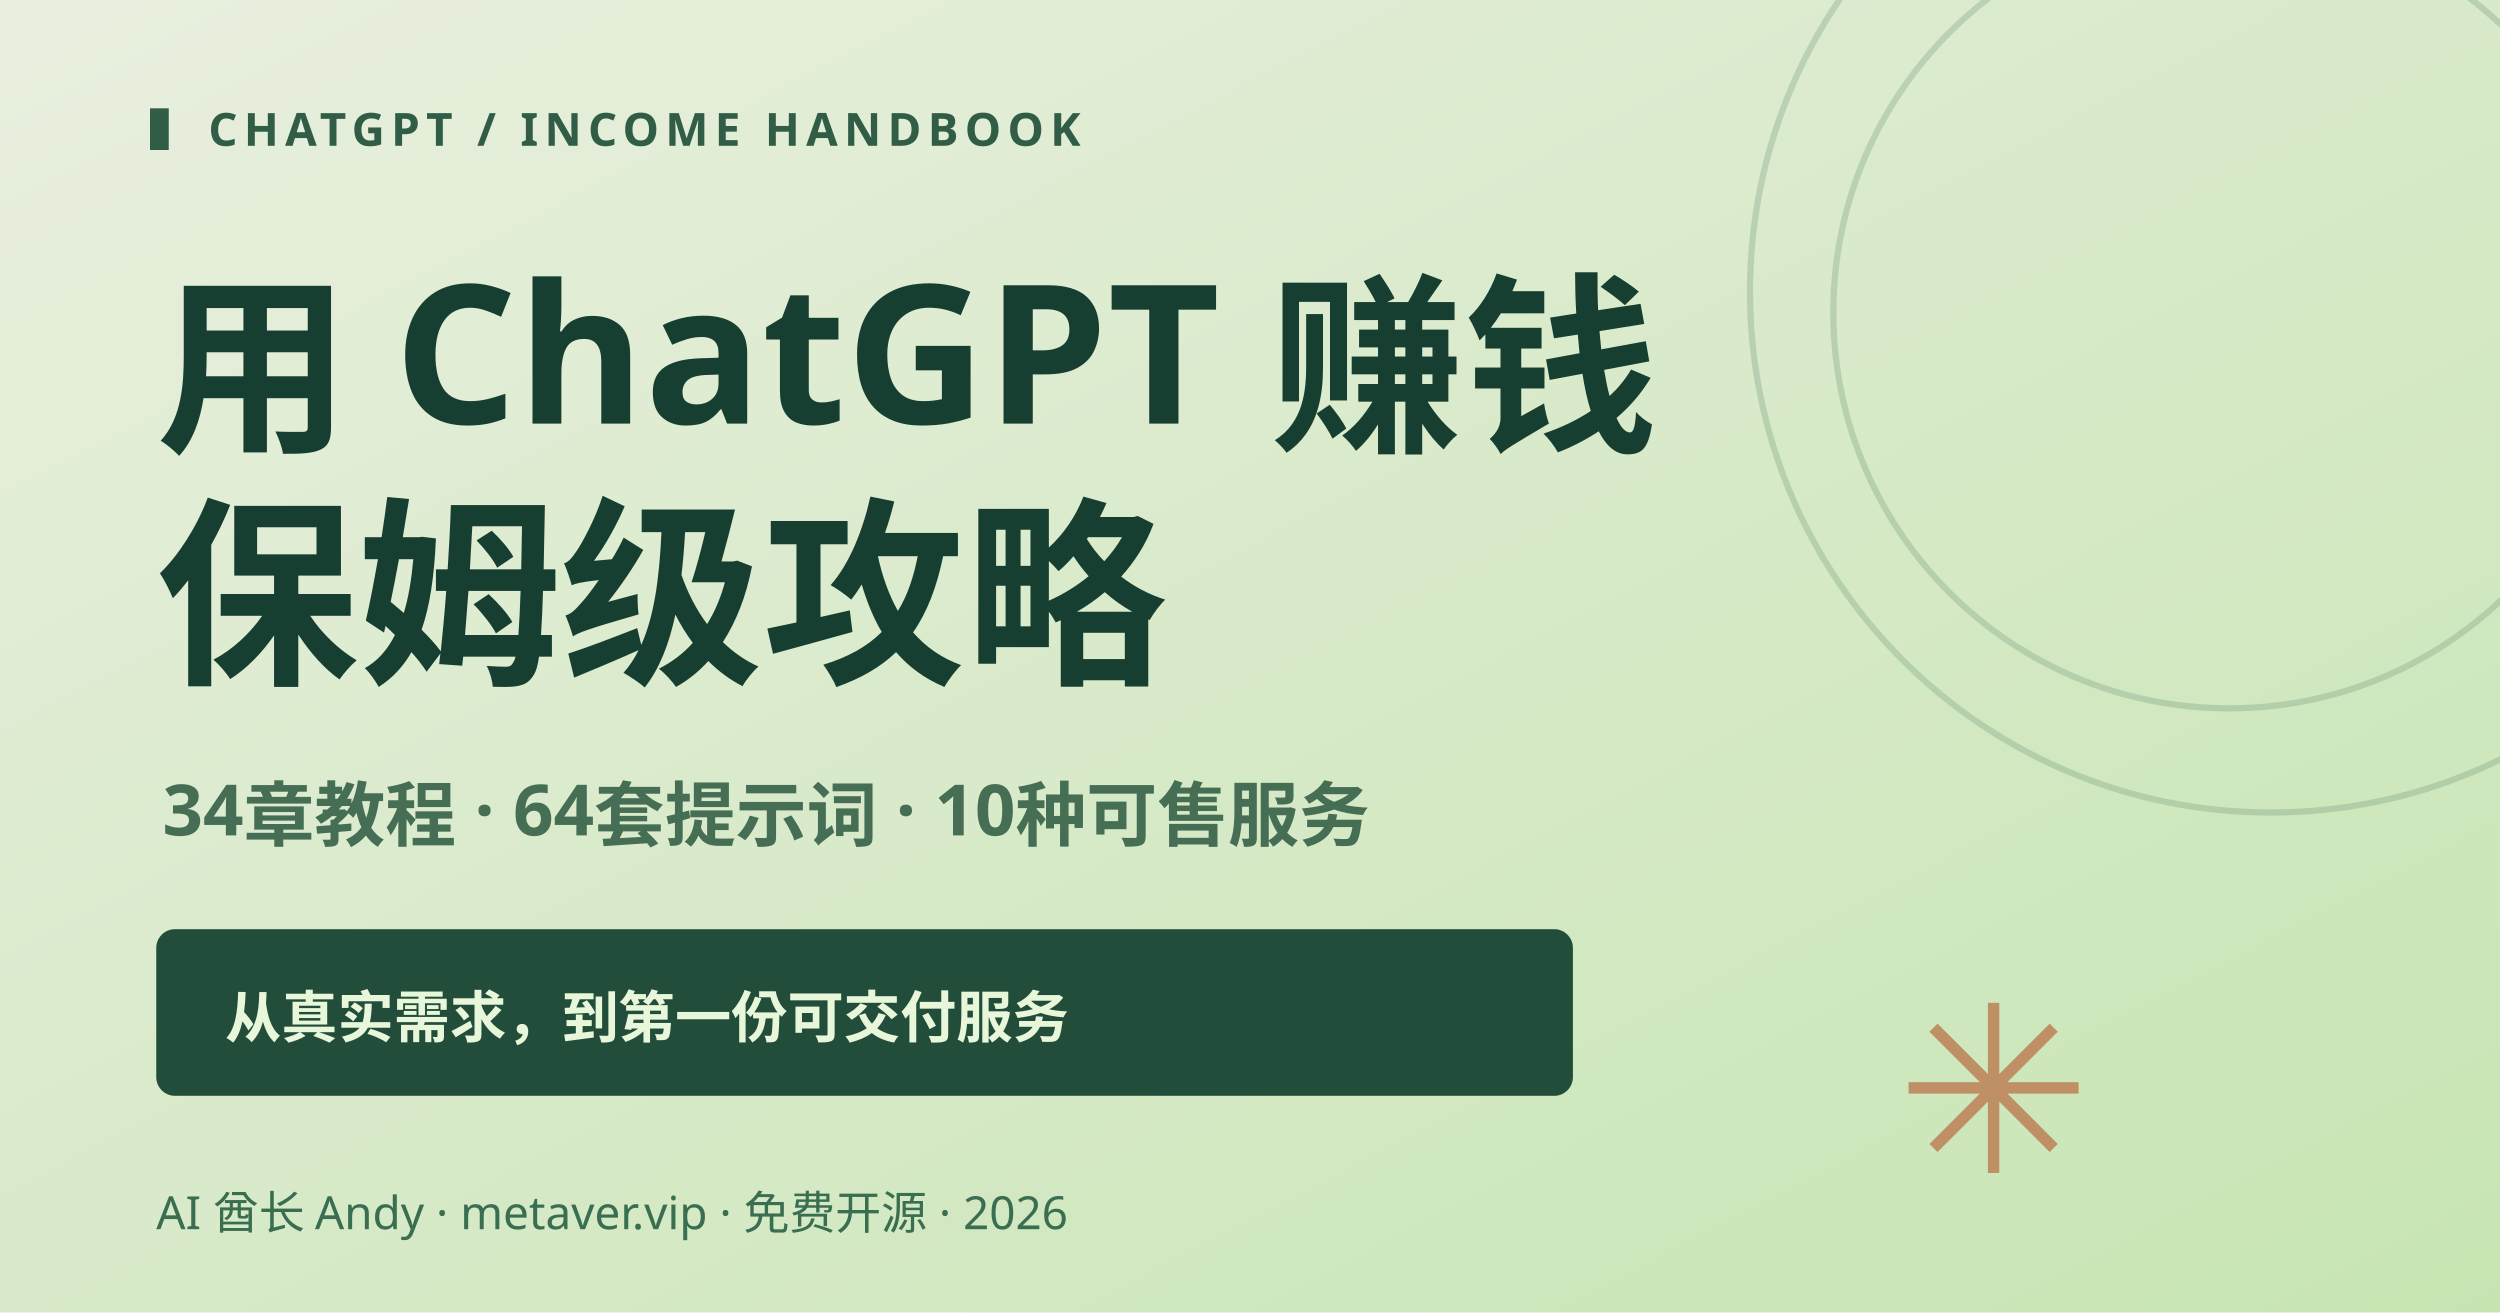
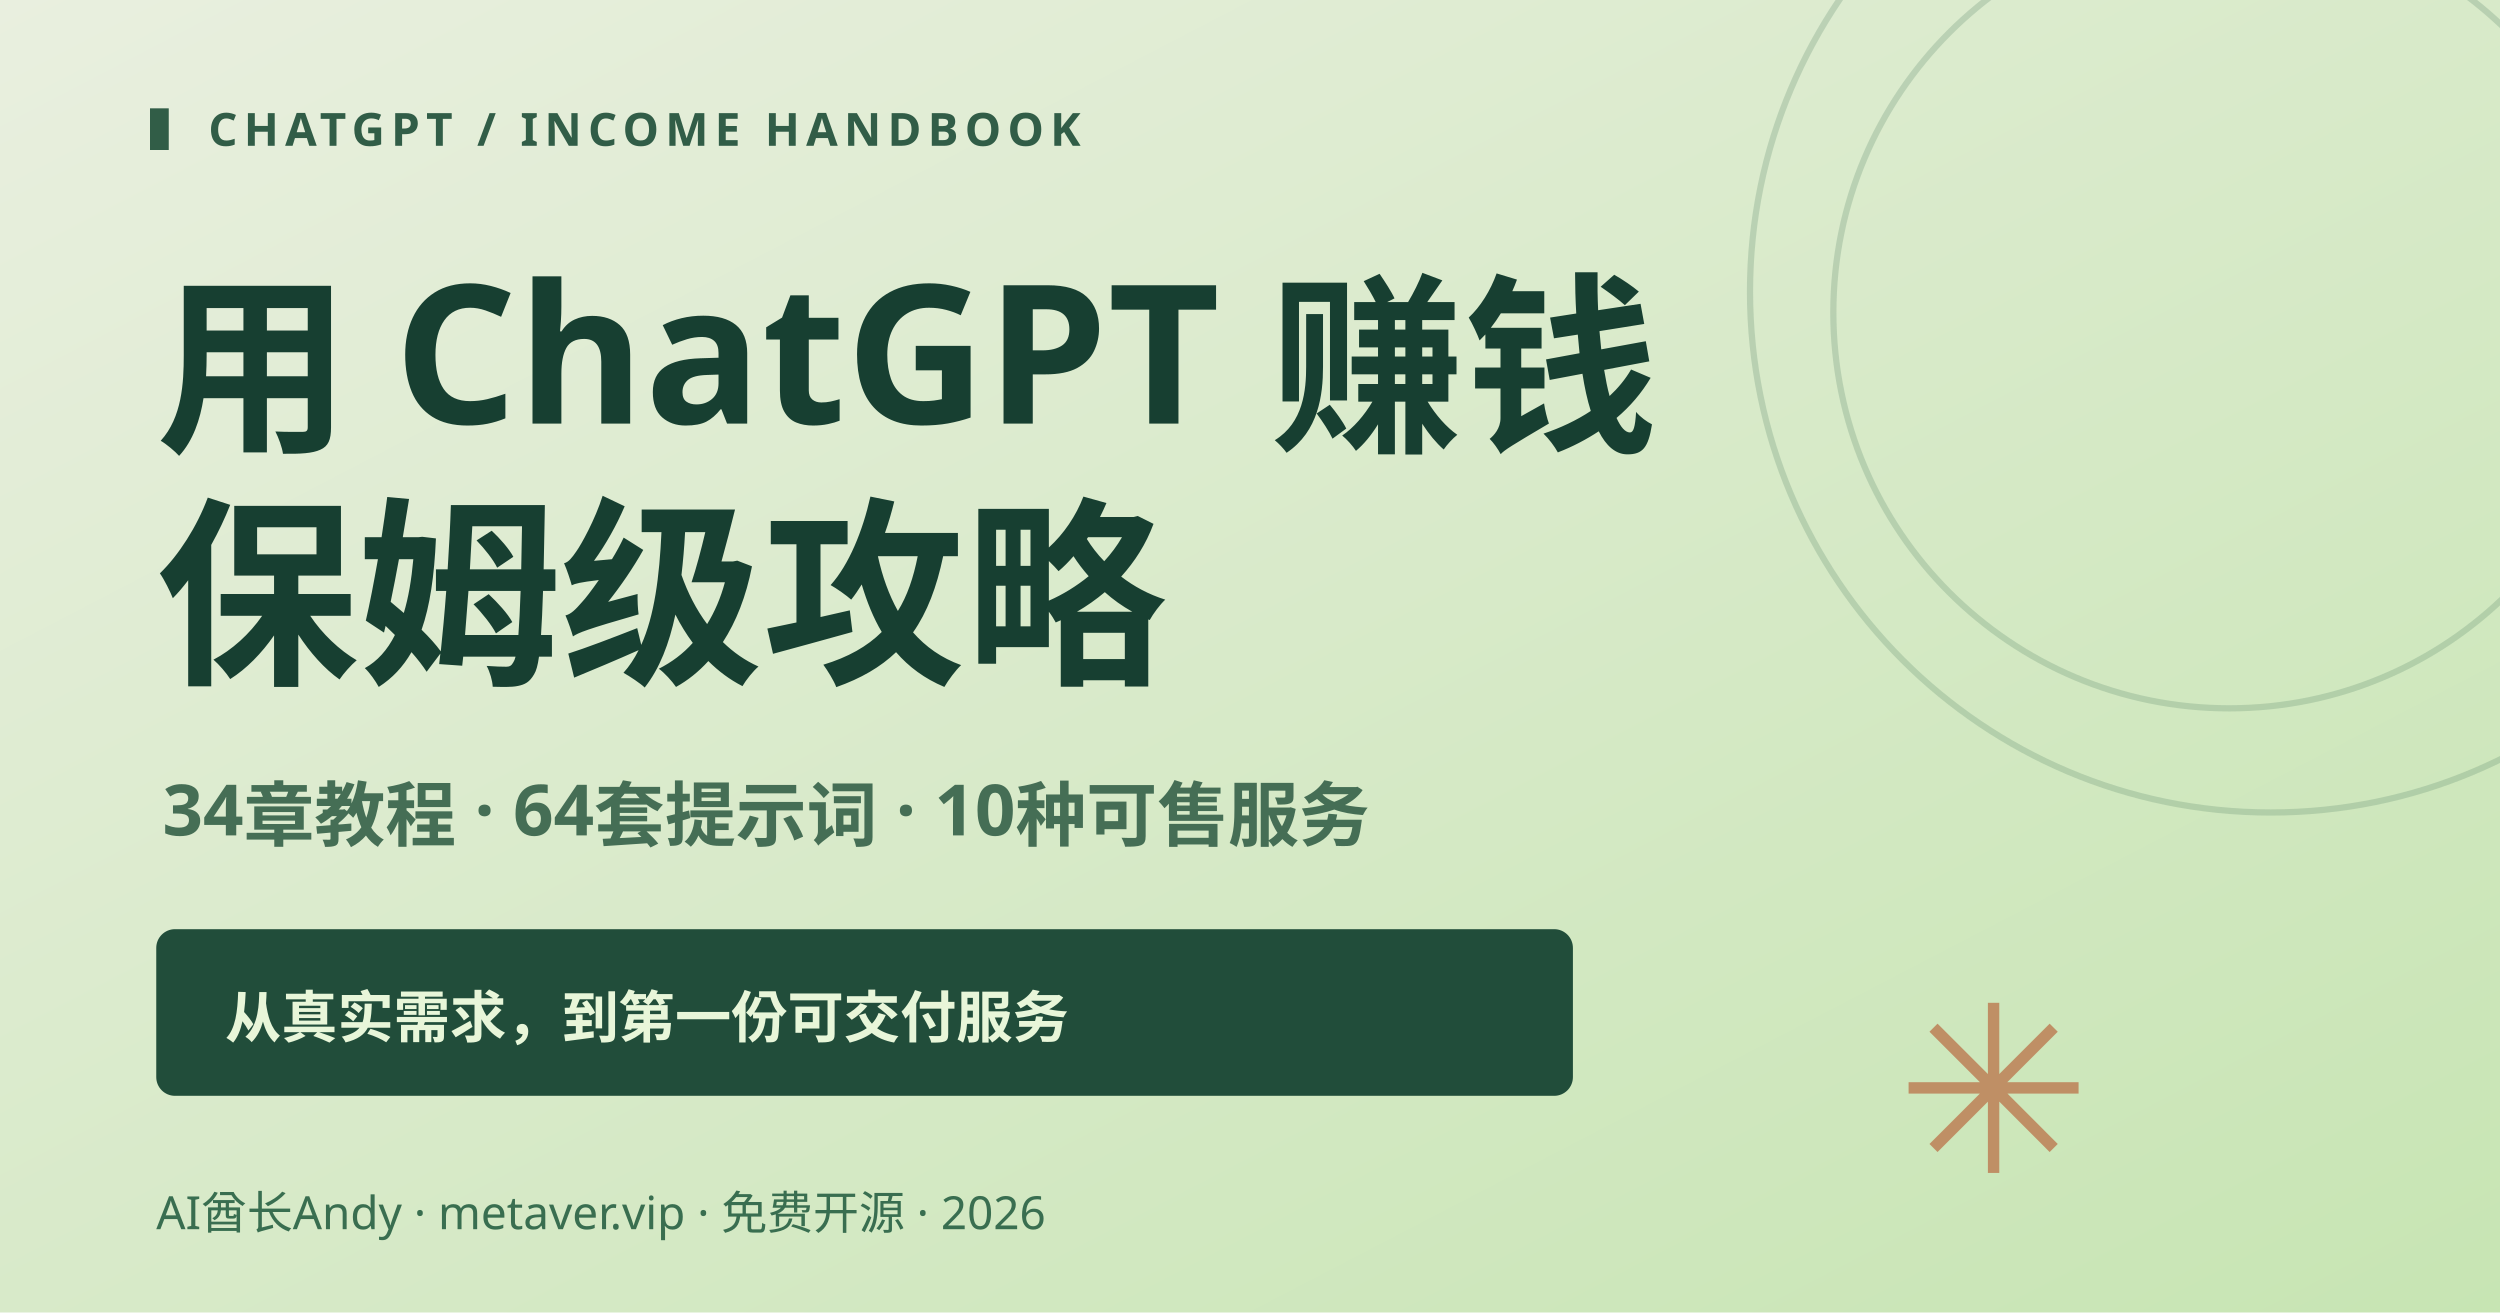
<svg xmlns="http://www.w3.org/2000/svg" width="1200" height="630" viewBox="0 0 1200 630">
  <defs>
    <linearGradient id="bg" x1="0" y1="0" x2="1" y2="1">
      <stop offset="0" stop-color="#e9efdf" />
      <stop offset="1" stop-color="#c7e5b3" />
    </linearGradient>
  </defs>
  <rect width="1200" height="630" fill="url(#bg)" />
  <circle cx="1090" cy="140" r="250" fill="none" stroke="#59866a" stroke-opacity=".25" stroke-width="3" />
  <circle cx="1070" cy="150" r="190" fill="none" stroke="#59866a" stroke-opacity=".25" stroke-width="3" />
  <rect x="72" y="52" width="9" height="20" fill="#315d47" />
  <text x="100" y="70" fill="#315d47" font-family="sans-serif" font-size="22" font-weight="700" letter-spacing="3">CHATGPT / INCOME HANDBOOK</text>
  <text x="75" y="210" fill="#173f31" font-family="sans-serif" font-size="93" font-weight="900">用 ChatGPT 赚钱</text>
  <text x="75" y="321" fill="#173f31" font-family="sans-serif" font-size="97" font-weight="900">保姆级攻略</text>
  <text x="78" y="401" fill="#456e55" font-family="sans-serif" font-size="34" font-weight="600">34章教程 · 64套提示词 · 10种可售服务</text>
  <rect x="75" y="446" width="680" height="80" rx="9" fill="#214d3a" />
  <text x="108" y="498" fill="#e8f6d9" font-family="sans-serif" font-size="27" font-weight="700">从真实需求，到第一份可交付服务</text>
-   <text x="75" y="590" fill="#396e50" font-family="sans-serif" font-size="22">AI 酋长 Andy · metaver.vip · 免费开源 · 2026</text>
+   <text x="75" y="590" fill="#396e50" font-family="sans-serif" font-size="22">AI酋长Andy · metaver.vip · 免费开源 · 2026</text>
  <text x="910" y="563" fill="#bf8f65" font-family="sans-serif" font-size="112" font-weight="800">✳</text>
</svg>
